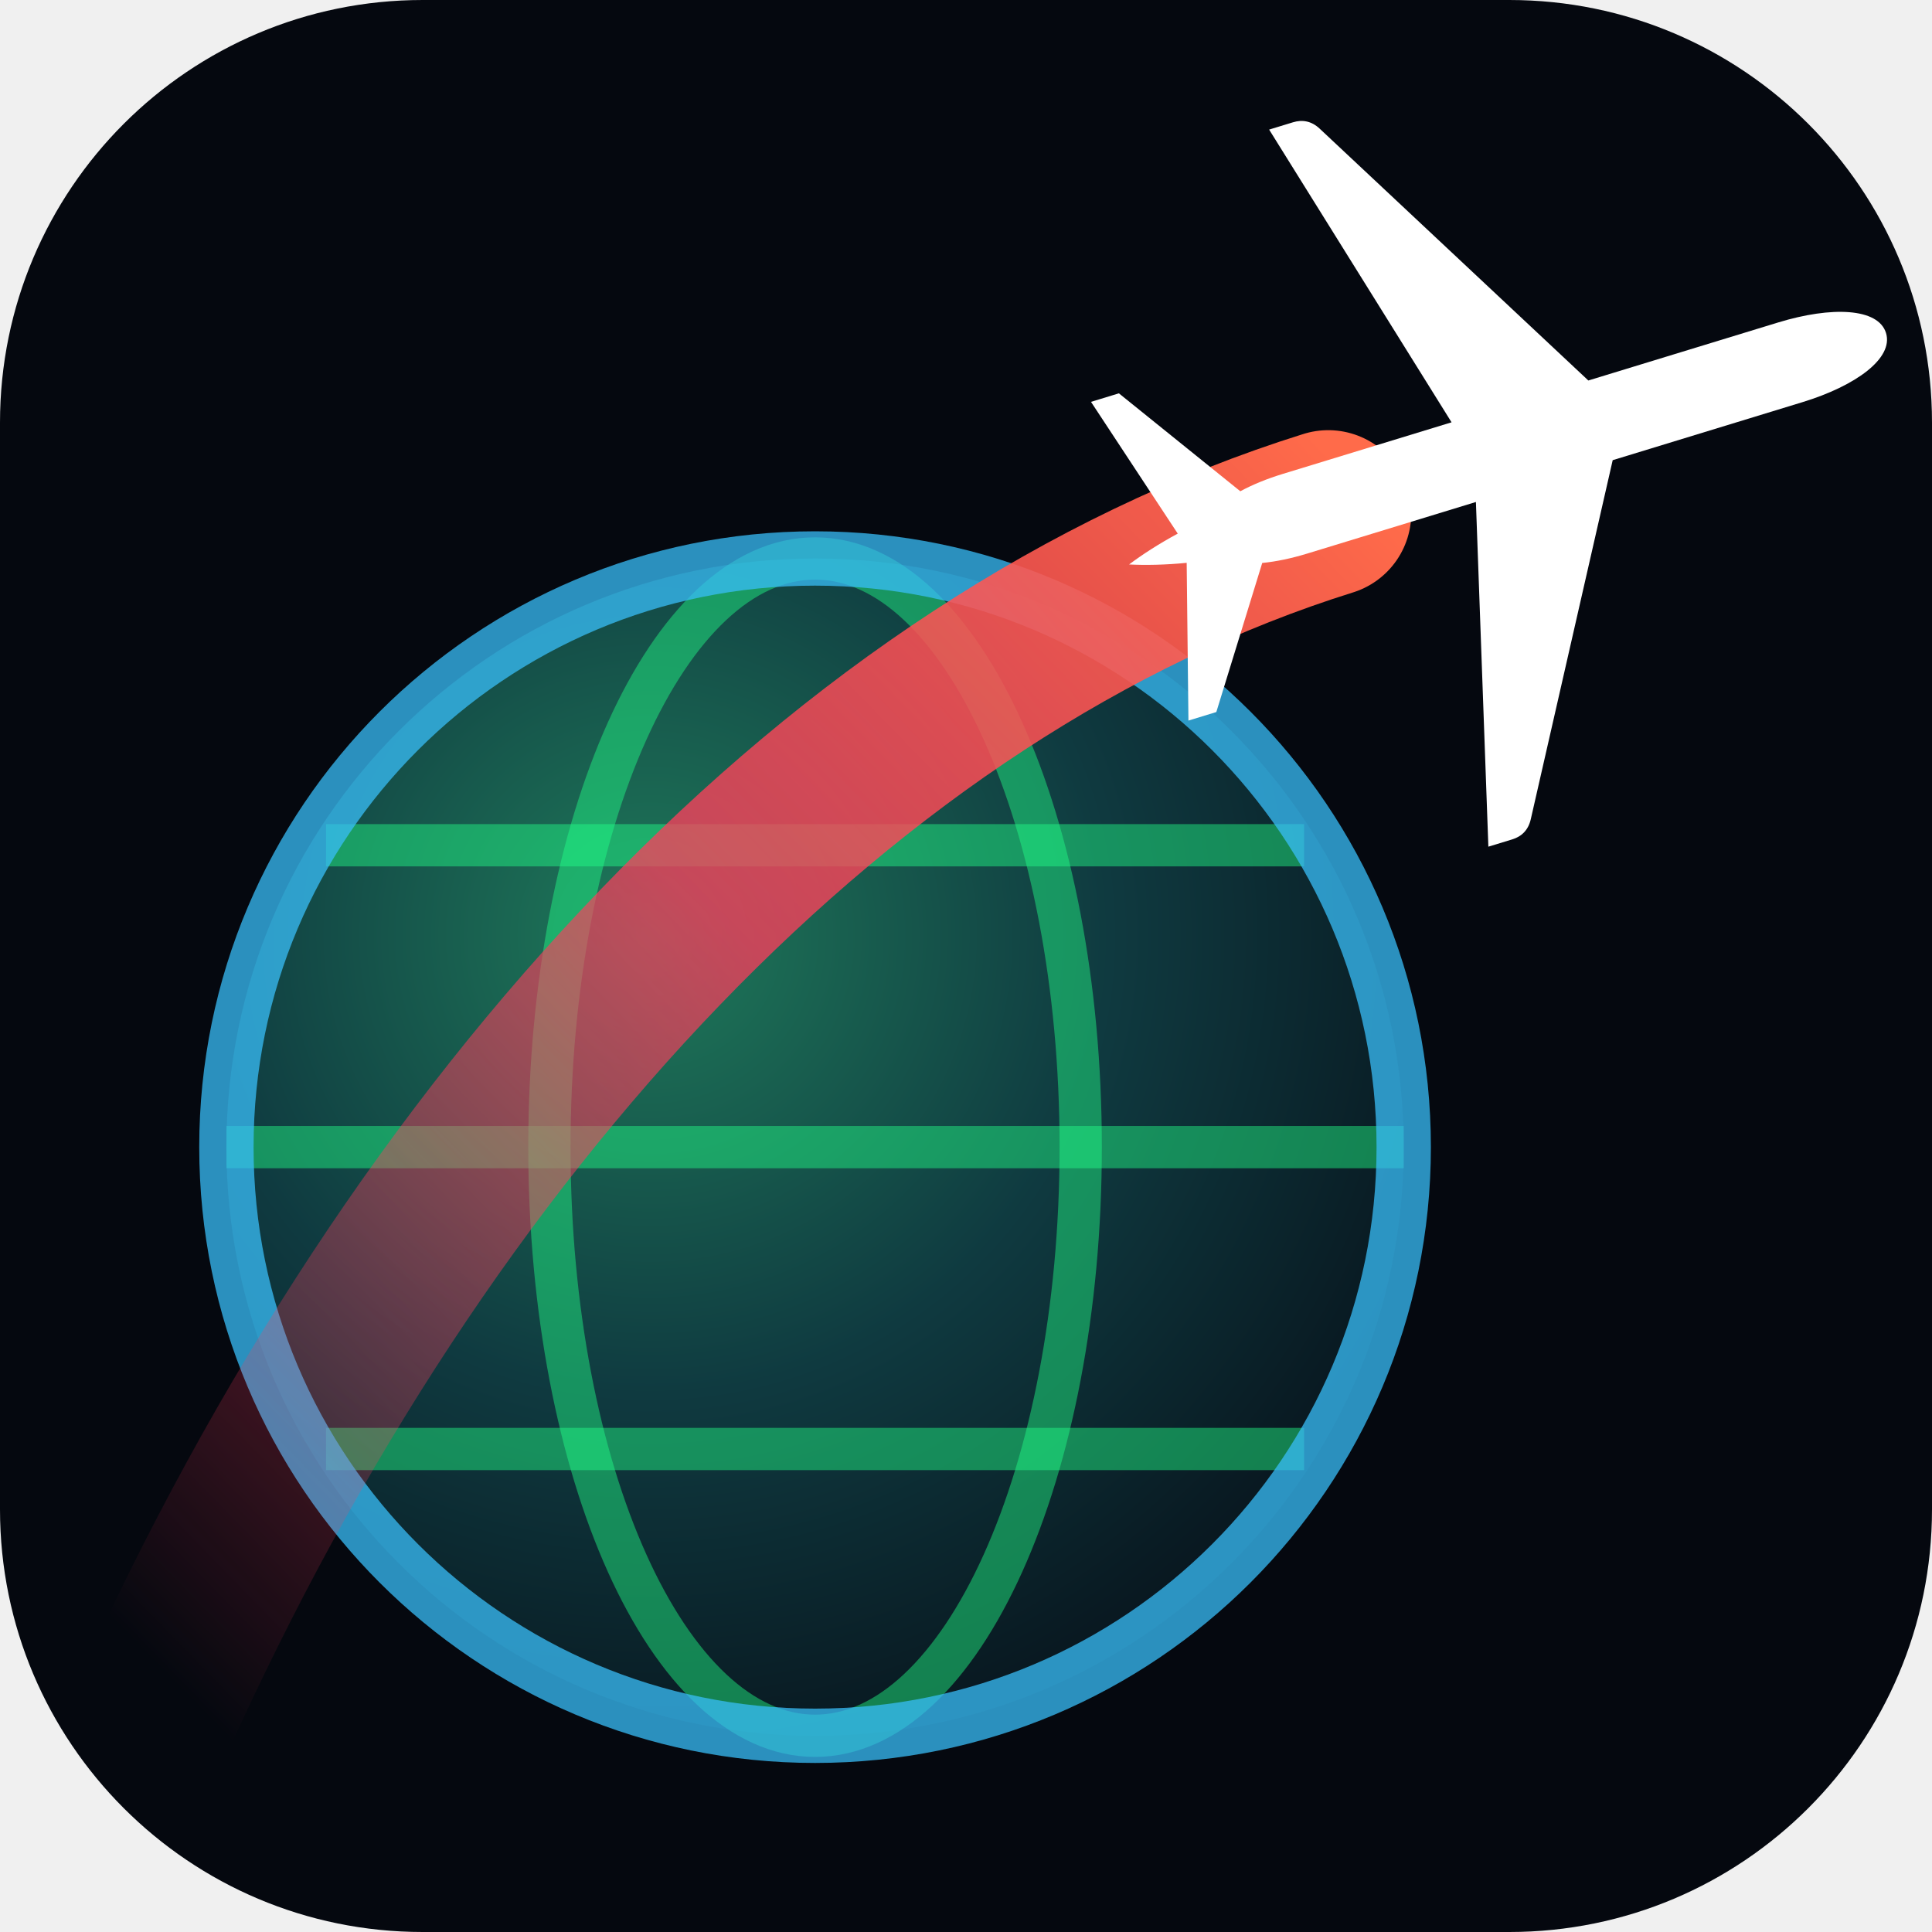
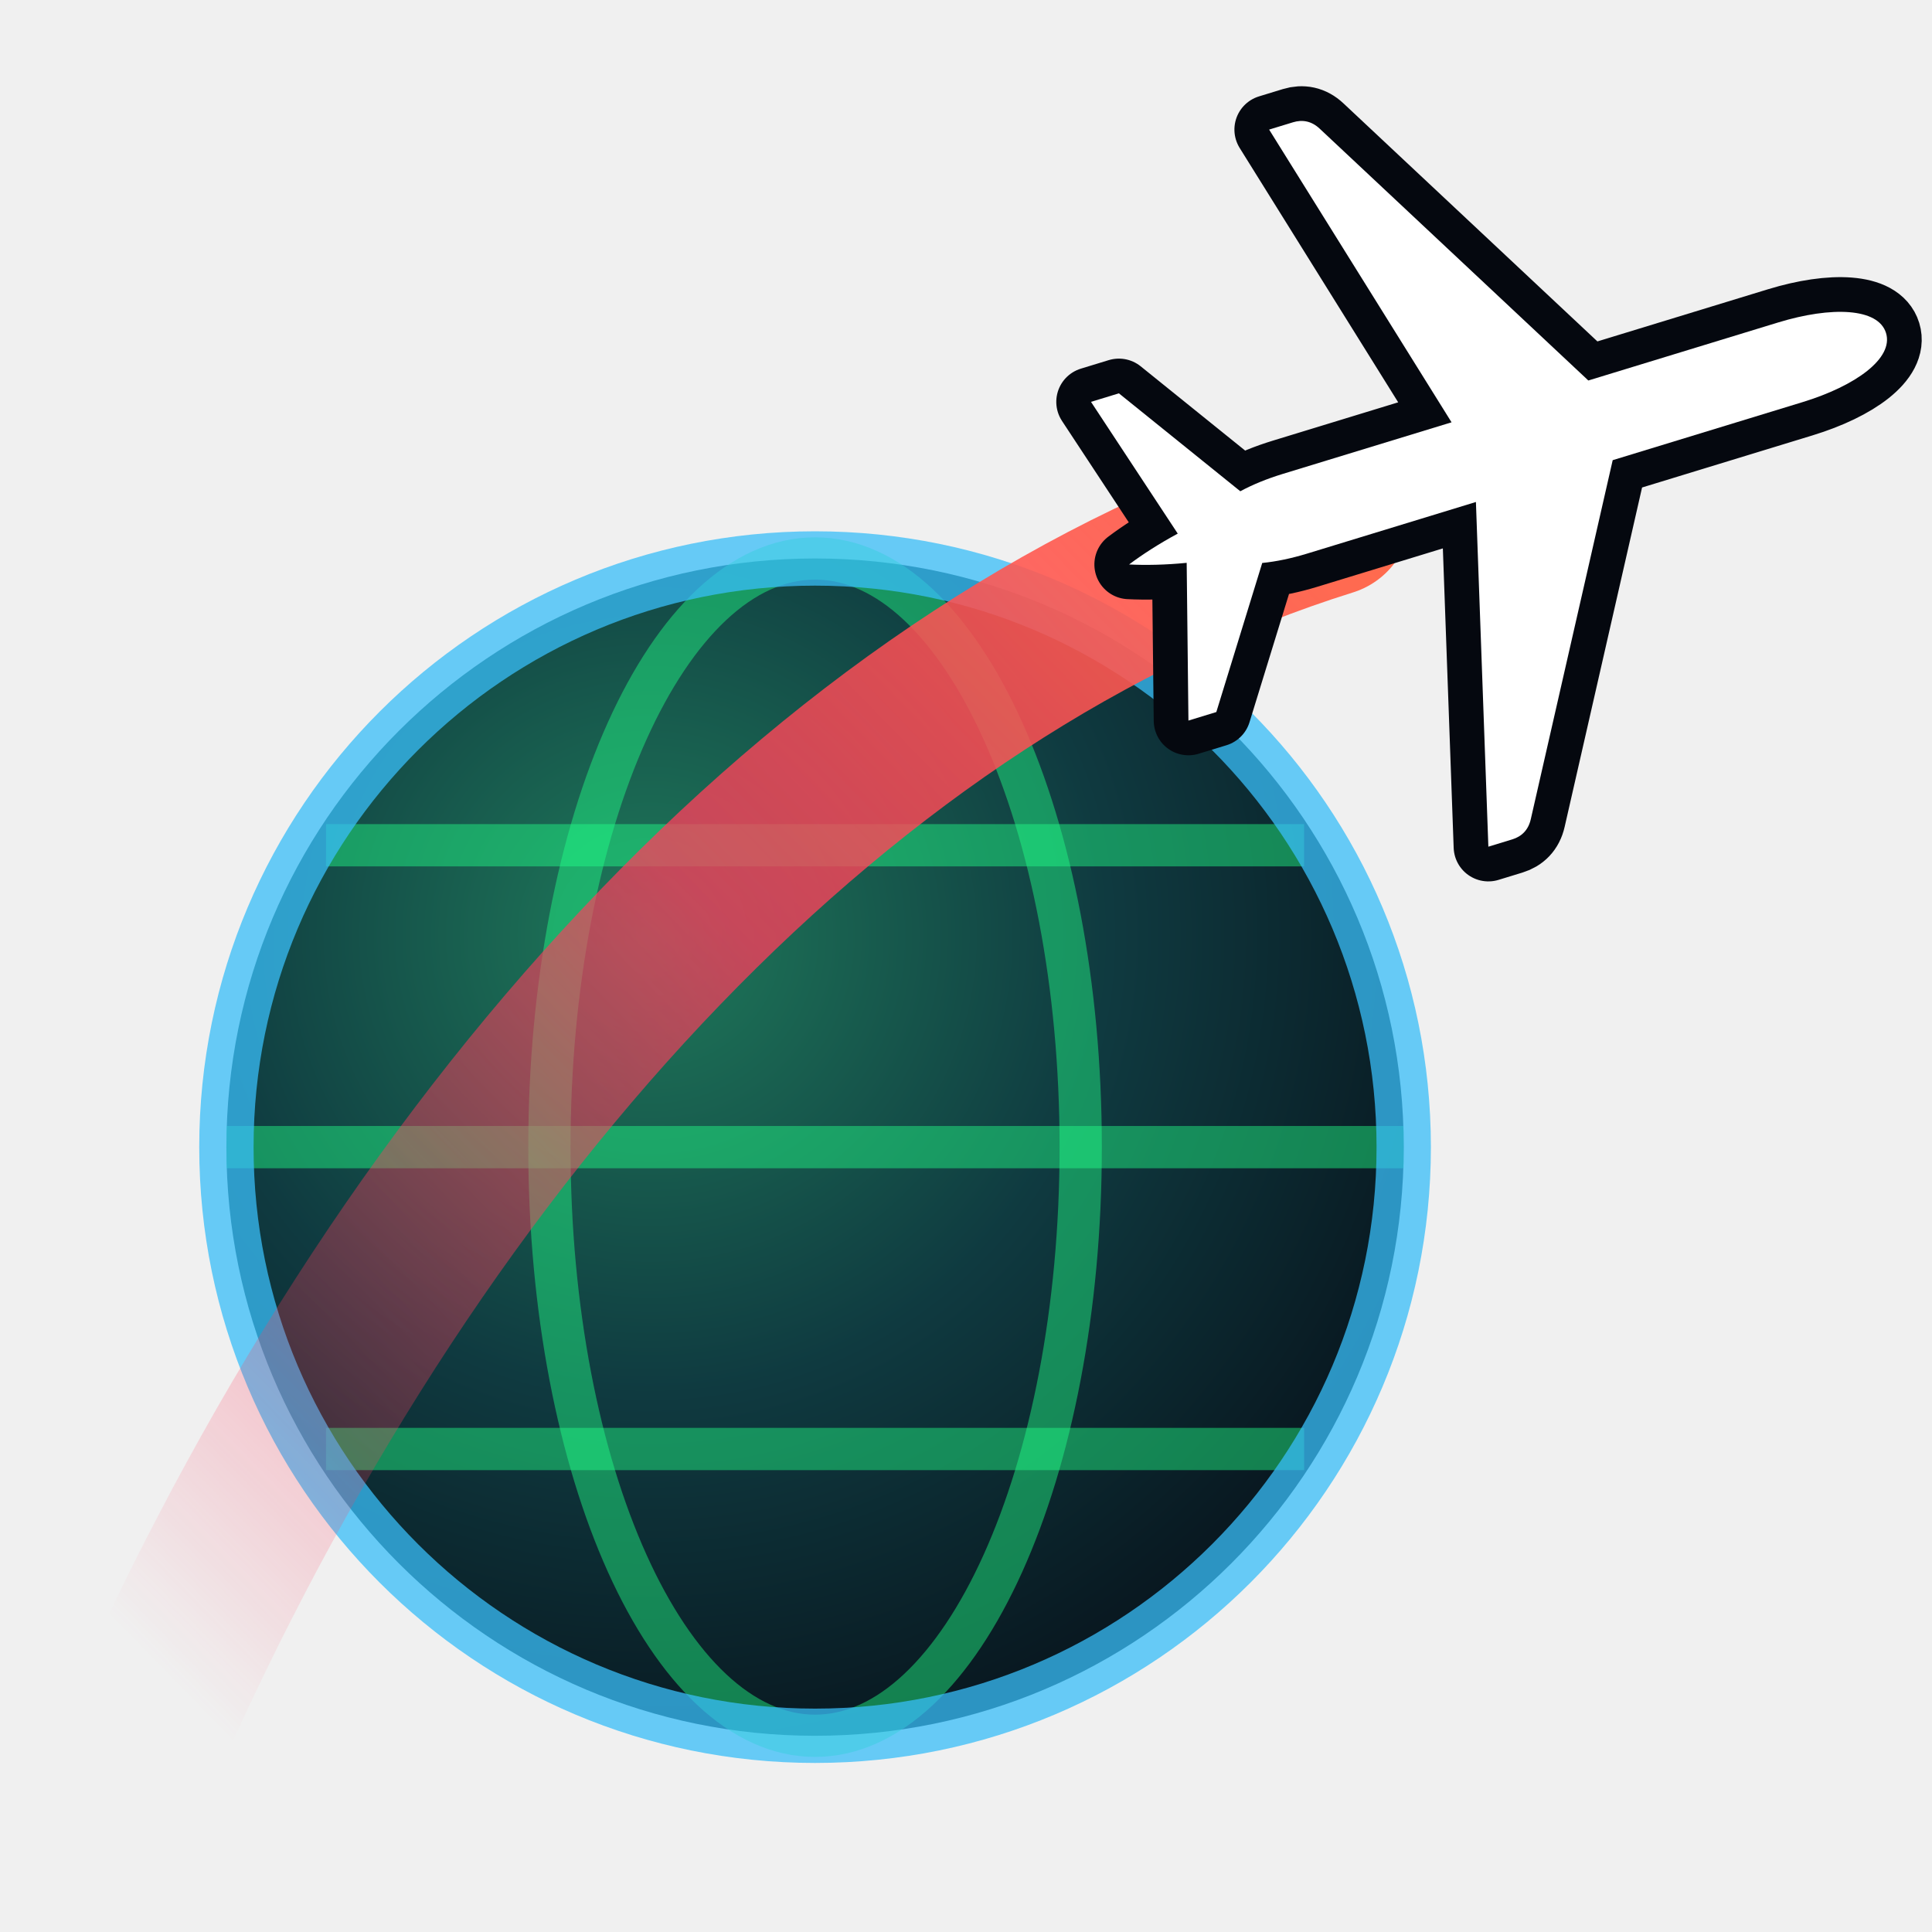
<svg xmlns="http://www.w3.org/2000/svg" viewBox="0 0 64 64">
  <defs>
    <radialGradient id="globe" cx="0.36" cy="0.32" r="0.78">
      <stop offset="0" stop-color="#1f7a5a" />
      <stop offset="0.5" stop-color="#0f3a40" />
      <stop offset="1" stop-color="#071019" />
    </radialGradient>
    <linearGradient id="trail" x1="6" y1="56" x2="46" y2="17" gradientUnits="userSpaceOnUse">
      <stop offset="0" stop-color="#ff3b5c" stop-opacity="0" />
      <stop offset="0.55" stop-color="#ff3b5c" stop-opacity="0.75" />
      <stop offset="1" stop-color="#ff6b4a" />
    </linearGradient>
  </defs>
-   <rect width="64" height="64" rx="14" fill="#05080f" />
  <circle cx="27" cy="38" r="19.5" fill="url(#globe)" />
  <g fill="none" stroke="#22ff88" stroke-opacity="0.45" stroke-width="1.4">
    <ellipse cx="27" cy="38" rx="8.8" ry="19.5" />
    <path d="M7.5 38h39M10.8 28h32.4M10.8 48h32.4" />
  </g>
  <circle cx="27" cy="38" r="19.5" fill="none" stroke="#38bdf8" stroke-opacity="0.75" stroke-width="1.8" />
  <path d="M5 57C14 37 28 22 44 17" fill="none" stroke="url(#trail)" stroke-width="5.5" stroke-linecap="round" />
-   <path transform="translate(49.5 15) rotate(73) scale(0.46) translate(-32 -32)" fill="#ffffff" d="M32 2.5c1.9 0 3 3.2 3 7.2V24l23 13.2c.7.4 1 1 1 1.7v1.8l-24-6.4V47c0 1.2-.1 2.3-.3 3.3L44 56.6v2.1l-10.9-3.2c-.3 1.5-.7 2.9-1.1 4-.4-1.1-.8-2.5-1.1-4L20 58.7v-2.1l9.3-6.3c-.2-1-.3-2.1-.3-3.3V34.3L5 40.7v-1.8c0-.7.3-1.3 1-1.7L29 24V9.7c0-4 1.1-7.2 3-7.2Z" />
+   <path transform="translate(49.5 15) rotate(73) scale(0.46) translate(-32 -32)" fill="#ffffff" stroke="#05080f" stroke-width="5" stroke-linejoin="round" paint-order="stroke" d="M32 2.5c1.9 0 3 3.2 3 7.2V24l23 13.2c.7.4 1 1 1 1.7v1.8l-24-6.4V47c0 1.2-.1 2.3-.3 3.3L44 56.6v2.1l-10.9-3.2c-.3 1.5-.7 2.9-1.1 4-.4-1.1-.8-2.5-1.1-4L20 58.7v-2.1l9.3-6.3c-.2-1-.3-2.1-.3-3.3V34.3L5 40.7v-1.8c0-.7.3-1.3 1-1.7L29 24V9.7c0-4 1.1-7.2 3-7.2Z" />
</svg>
